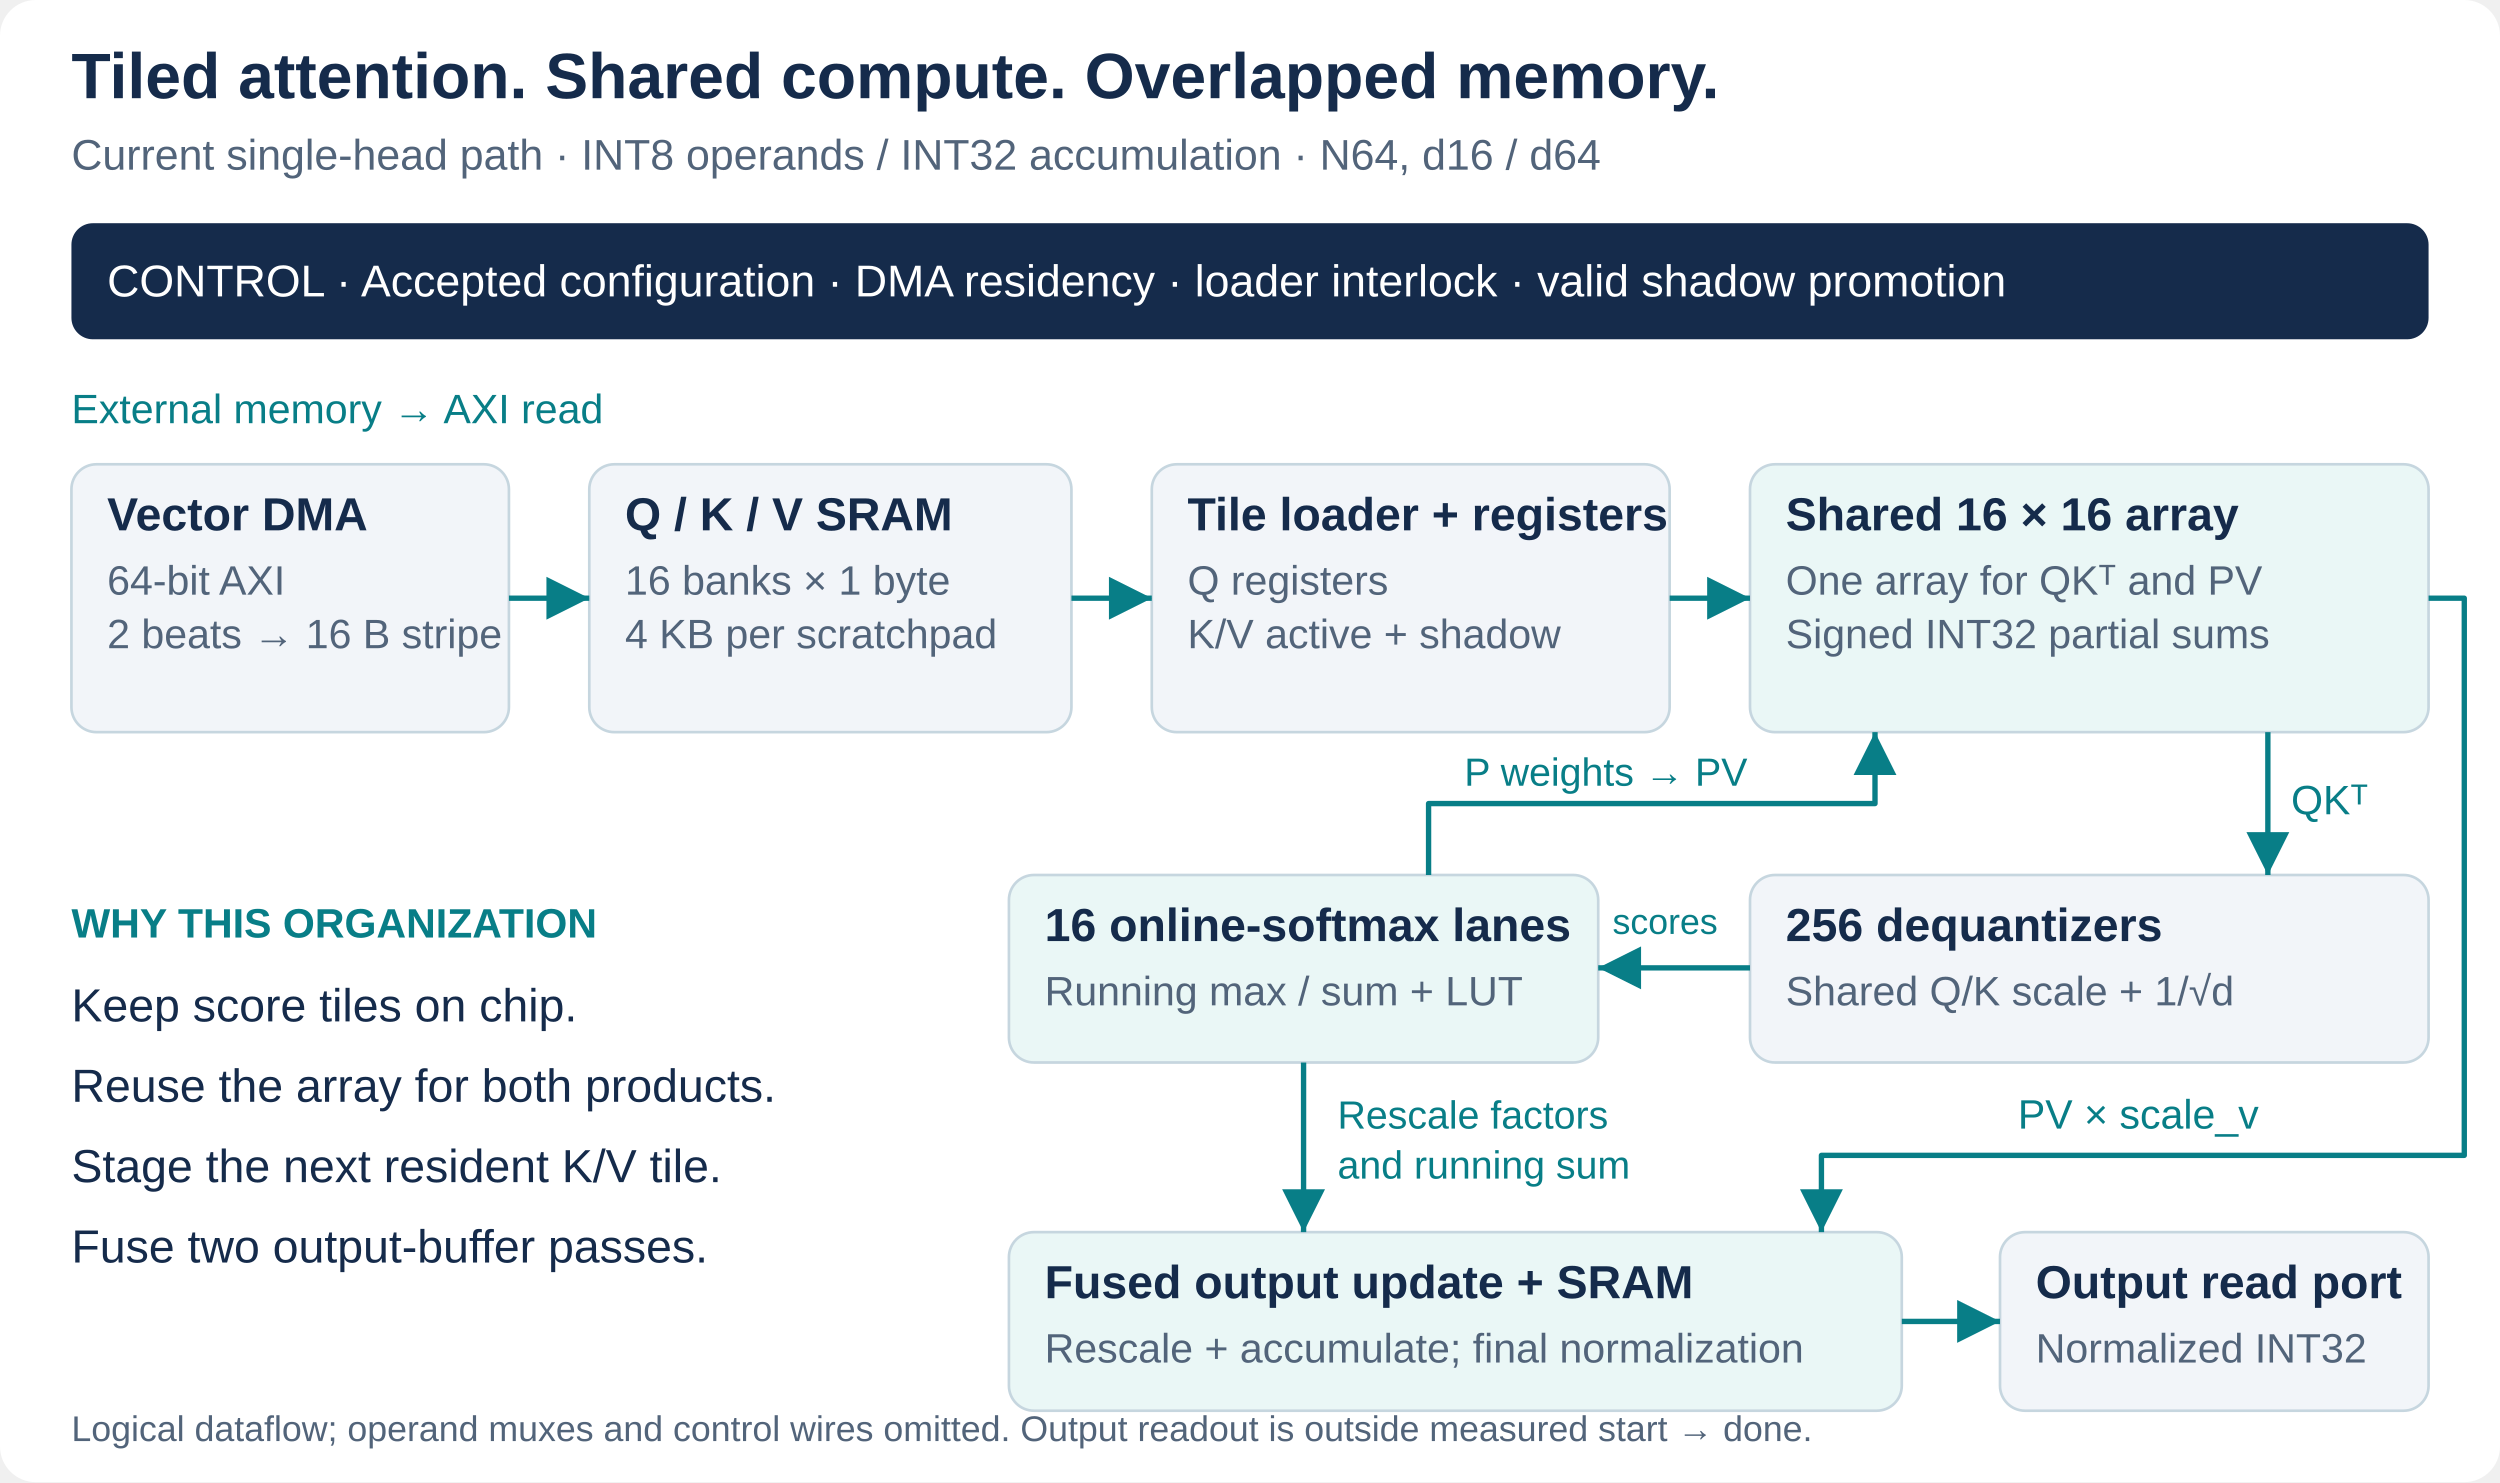
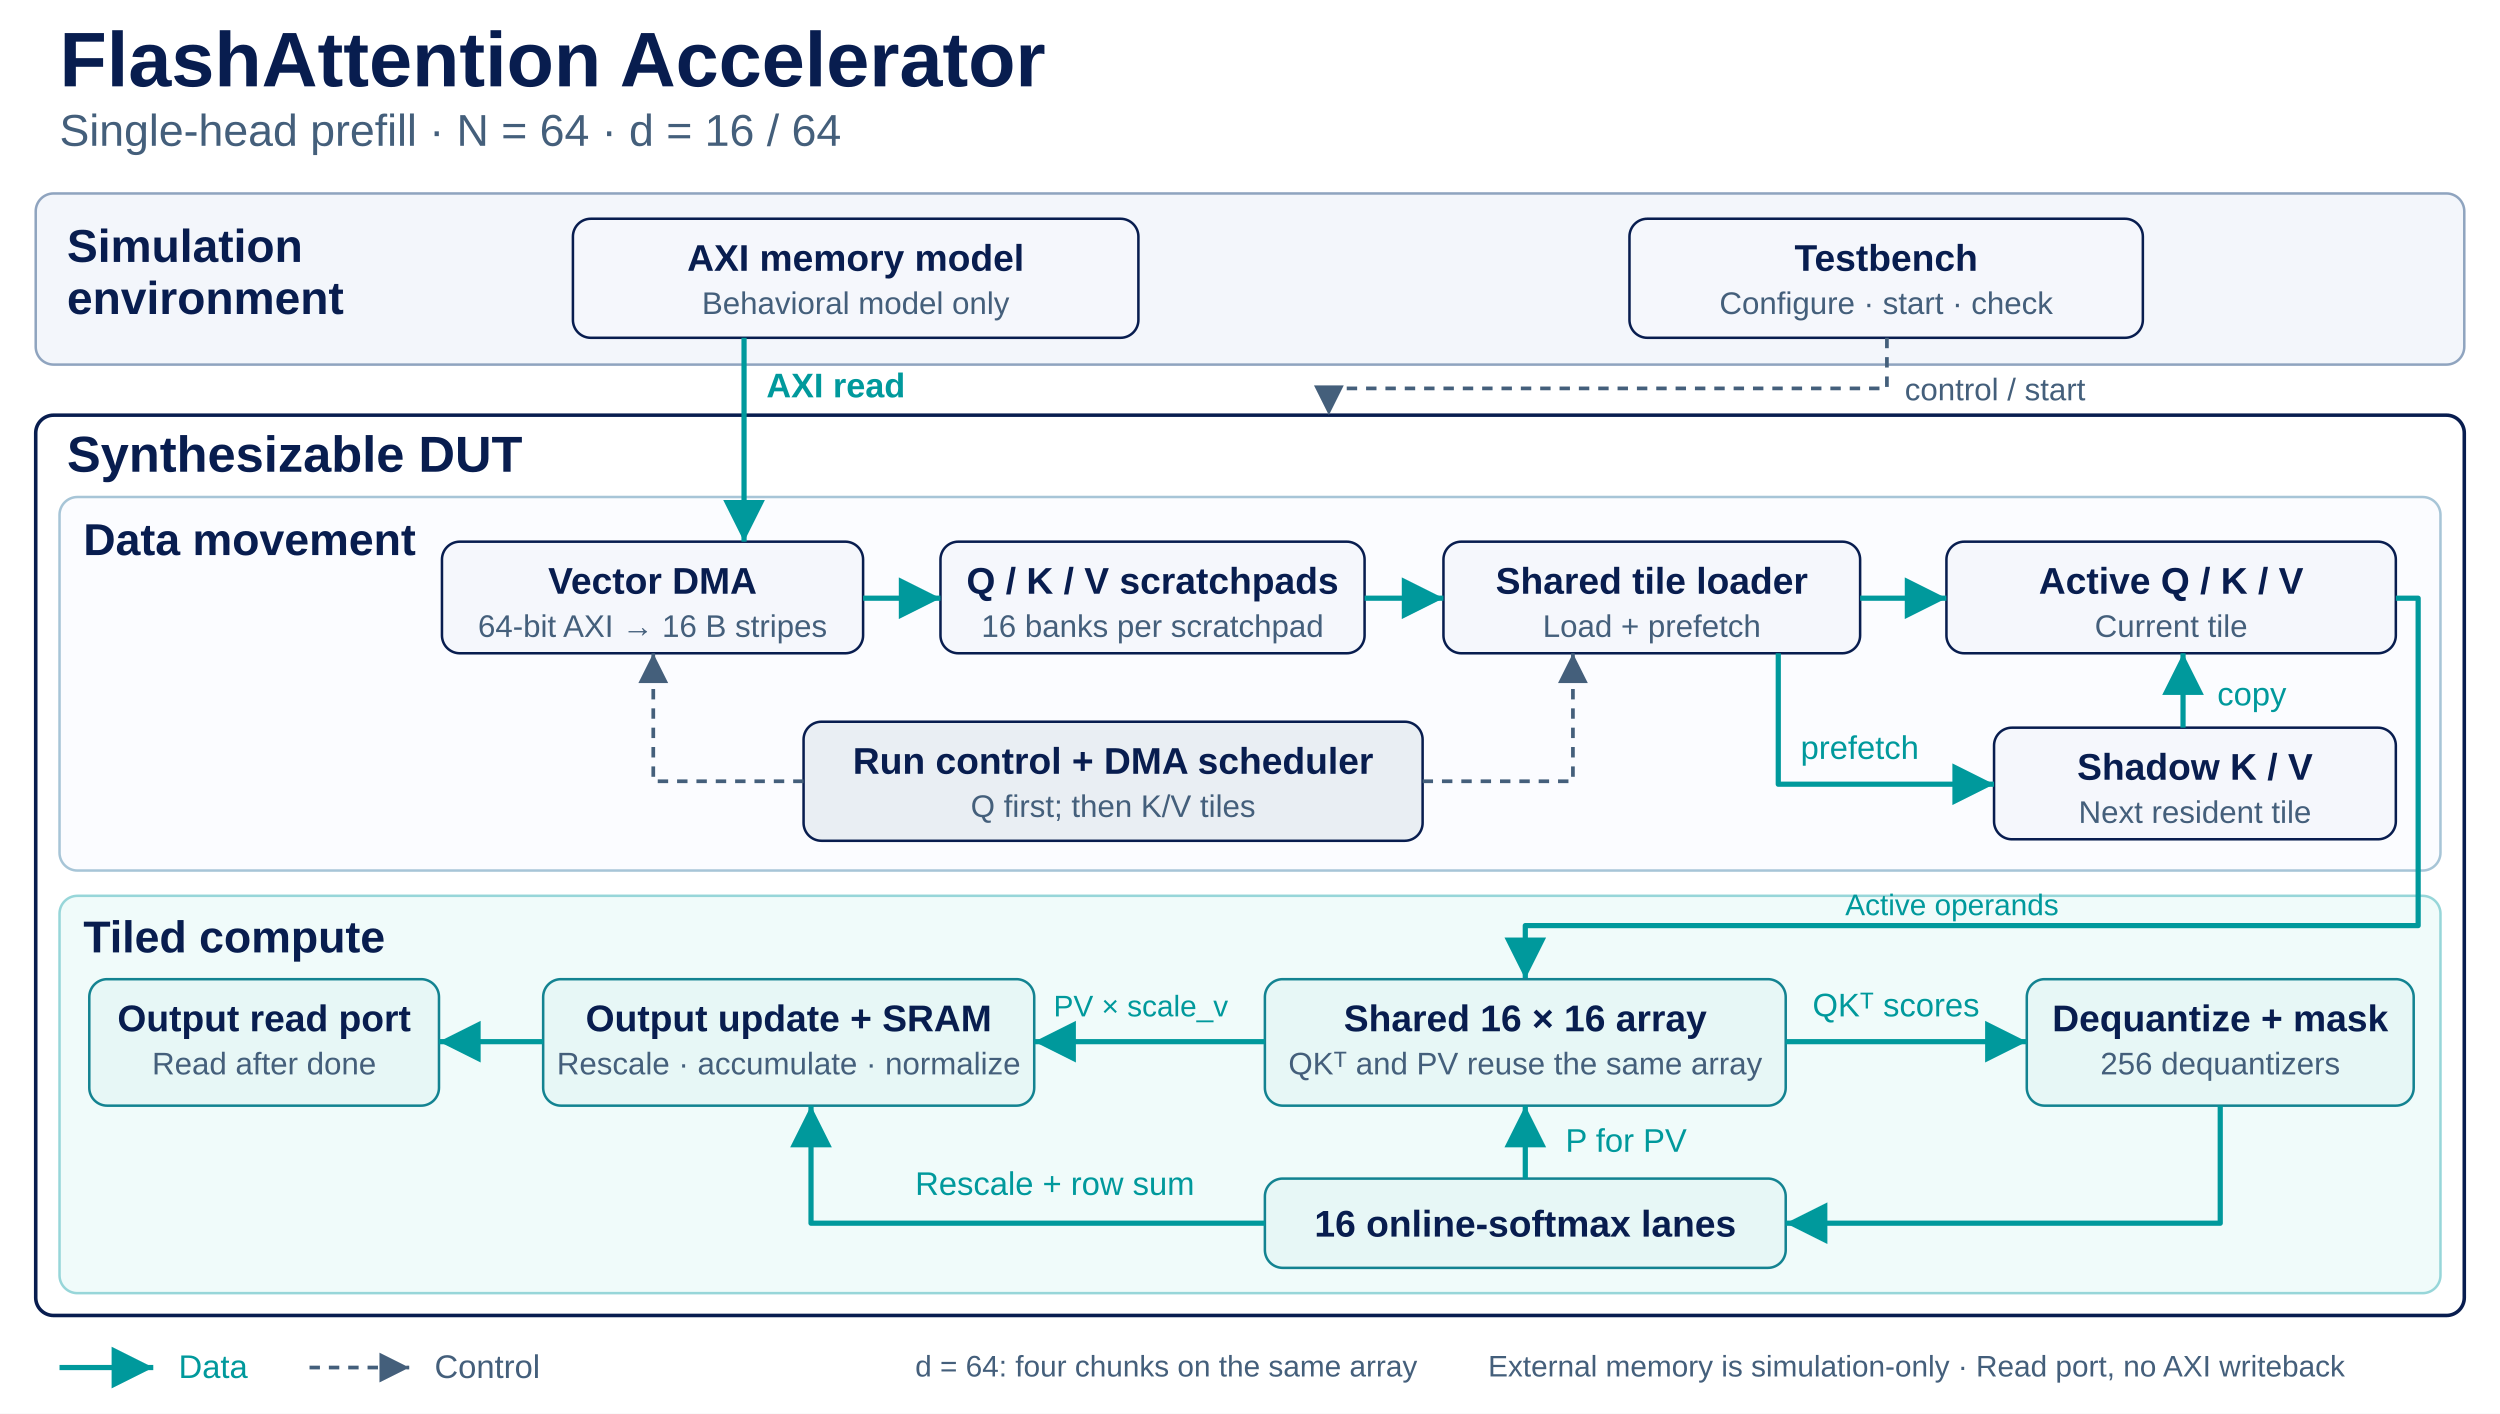
- <svg xmlns="http://www.w3.org/2000/svg" width="1400" height="830" viewBox="0 0 1400 830" role="img" aria-labelledby="title desc">
+ <svg xmlns="http://www.w3.org/2000/svg" width="1680" height="950" viewBox="0 0 1680 950" role="img" aria-labelledby="title desc">
  <defs>
-     <marker id="arrow" markerWidth="9" markerHeight="9" refX="8" refY="4" orient="auto">
-       <path d="M0 0 L8 4 L0 8 Z" fill="#087e87" />
+     <marker id="data-arrow" markerWidth="9" markerHeight="9" refX="8" refY="4" orient="auto">
+       <path d="M0 0 L8 4 L0 8 Z" fill="#00999c" />
+     </marker>
+     <marker id="control-arrow" markerWidth="9" markerHeight="9" refX="8" refY="4" orient="auto">
+       <path d="M0 0 L8 4 L0 8 Z" fill="#445f7b" />
    </marker>
  </defs>
-   <rect width="1400" height="830" rx="20" fill="#ffffff" />
-   <style>text {font-family:Arial,Helvetica,sans-serif;fill:#152b4b} .label {font-size:23px;fill:#52647a} .edge {fill:none;stroke:#087e87;stroke-width:3;marker-end:url(#arrow);stroke-linejoin:round}</style>
-   <text x="40" y="55" font-size="36" font-weight="bold" style="fill:#152b4b">Tiled attention. Shared compute. Overlapped memory.</text>
-   <text x="40" y="95" font-size="24" font-weight="normal" style="fill:#52647a">Current single-head path  ·  INT8 operands / INT32 accumulation  ·  N64, d16 / d64</text>
-   <rect x="40" y="125" width="1320" height="65" rx="12" fill="#152b4b" />
-   <text x="60" y="166" font-size="25" font-weight="normal" style="fill:#ffffff">CONTROL  ·  Accepted configuration  ·  DMA residency  ·  loader interlock  ·  valid shadow promotion</text>
-   <text x="40" y="237" font-size="23" font-weight="normal" style="fill:#087e87">External memory → AXI read</text>
-   <rect x="40" y="260" width="245" height="150" rx="14" fill="#f2f5f9" stroke="#c6d6df" stroke-width="1.5" />
-   <text x="60" y="297" font-size="26" font-weight="bold" style="fill:#152b4b">Vector DMA</text>
-   <text x="60" y="333" font-size="23" font-weight="normal" style="fill:#52647a">64-bit AXI</text>
-   <text x="60" y="363" font-size="23" font-weight="normal" style="fill:#52647a">2 beats → 16 B stripe</text>
-   <rect x="330" y="260" width="270" height="150" rx="14" fill="#f2f5f9" stroke="#c6d6df" stroke-width="1.5" />
-   <text x="350" y="297" font-size="26" font-weight="bold" style="fill:#152b4b">Q / K / V SRAM</text>
-   <text x="350" y="333" font-size="23" font-weight="normal" style="fill:#52647a">16 banks × 1 byte</text>
-   <text x="350" y="363" font-size="23" font-weight="normal" style="fill:#52647a">4 KB per scratchpad</text>
-   <rect x="645" y="260" width="290" height="150" rx="14" fill="#f2f5f9" stroke="#c6d6df" stroke-width="1.5" />
-   <text x="665" y="297" font-size="26" font-weight="bold" style="fill:#152b4b">Tile loader + registers</text>
-   <text x="665" y="333" font-size="23" font-weight="normal" style="fill:#52647a">Q registers</text>
-   <text x="665" y="363" font-size="23" font-weight="normal" style="fill:#52647a">K/V active + shadow</text>
-   <rect x="980" y="260" width="380" height="150" rx="14" fill="#eaf7f6" stroke="#c6d6df" stroke-width="1.5" />
-   <text x="1000" y="297" font-size="26" font-weight="bold" style="fill:#152b4b">Shared 16 × 16 array</text>
-   <text x="1000" y="333" font-size="23" font-weight="normal" style="fill:#52647a">One array for QKᵀ and PV</text>
-   <text x="1000" y="363" font-size="23" font-weight="normal" style="fill:#52647a">Signed INT32 partial sums</text>
-   <path class="edge" d="M285 335 H330" />
-   <path class="edge" d="M600 335 H645" />
-   <path class="edge" d="M935 335 H980" />
-   <rect x="980" y="490" width="380" height="105" rx="14" fill="#f2f5f9" stroke="#c6d6df" stroke-width="1.5" />
-   <text x="1000" y="527" font-size="26" font-weight="bold" style="fill:#152b4b">256 dequantizers</text>
-   <text x="1000" y="563" font-size="23" font-weight="normal" style="fill:#52647a">Shared Q/K scale + 1/√d</text>
-   <rect x="565" y="490" width="330" height="105" rx="14" fill="#eaf7f6" stroke="#c6d6df" stroke-width="1.5" />
-   <text x="585" y="527" font-size="26" font-weight="bold" style="fill:#152b4b">16 online-softmax lanes</text>
-   <text x="585" y="563" font-size="23" font-weight="normal" style="fill:#52647a">Running max / sum + LUT</text>
-   <path class="edge" d="M1270 410 V490" />
-   <text x="1283" y="456" font-size="23" font-weight="normal" style="fill:#087e87">QKᵀ</text>
-   <path class="edge" d="M980 542 H895" />
-   <text x="903" y="523" font-size="20" font-weight="normal" style="fill:#087e87">scores</text>
-   <path class="edge" d="M800 490 V450 H1050 V410" />
-   <text x="820" y="440" font-size="22" font-weight="normal" style="fill:#087e87">P weights → PV</text>
-   <rect x="565" y="690" width="500" height="100" rx="14" fill="#eaf7f6" stroke="#c6d6df" stroke-width="1.5" />
-   <text x="585" y="727" font-size="26" font-weight="bold" style="fill:#152b4b">Fused output update + SRAM</text>
-   <text x="585" y="763" font-size="23" font-weight="normal" style="fill:#52647a">Rescale + accumulate; final normalization</text>
-   <rect x="1120" y="690" width="240" height="100" rx="14" fill="#f2f5f9" stroke="#c6d6df" stroke-width="1.5" />
-   <text x="1140" y="727" font-size="26" font-weight="bold" style="fill:#152b4b">Output read port</text>
-   <text x="1140" y="763" font-size="23" font-weight="normal" style="fill:#52647a">Normalized INT32</text>
-   <path class="edge" d="M1065 740 H1120" />
-   <path class="edge" d="M730 595 V690" />
-   <text x="749" y="632" font-size="22" font-weight="normal" style="fill:#087e87">Rescale factors</text>
-   <text x="749" y="660" font-size="22" font-weight="normal" style="fill:#087e87">and running sum</text>
-   <path class="edge" d="M1360 335 H1380 V647 H1020 V690" />
-   <text x="1130" y="632" font-size="23" font-weight="normal" style="fill:#087e87">PV × scale_v</text>
-   <text x="40" y="525" font-size="23" font-weight="bold" style="fill:#087e87">WHY THIS ORGANIZATION</text>
-   <text x="40" y="572" font-size="26" font-weight="normal" style="fill:#152b4b">Keep score tiles on chip.</text>
-   <text x="40" y="617" font-size="26" font-weight="normal" style="fill:#152b4b">Reuse the array for both products.</text>
-   <text x="40" y="662" font-size="26" font-weight="normal" style="fill:#152b4b">Stage the next resident K/V tile.</text>
-   <text x="40" y="707" font-size="26" font-weight="normal" style="fill:#152b4b">Fuse two output-buffer passes.</text>
-   <text x="40" y="807" font-size="20" font-weight="normal" style="fill:#52647a">Logical dataflow; operand muxes and control wires omitted. Output readout is outside measured start → done.</text>
+   <rect width="1680" height="950" fill="white" />
+   <style>text {font-family:Arial,Helvetica,sans-serif;fill:#081d4f} .data {fill:none;stroke:#00999c;stroke-width:3.5;marker-end:url(#data-arrow);stroke-linejoin:round} .control {fill:none;stroke:#445f7b;stroke-width:2.5;stroke-dasharray:7 6;marker-end:url(#control-arrow);stroke-linejoin:round}</style>
+   <text x="40" y="58" font-size="52" font-weight="bold" style="fill:#081d4f">FlashAttention Accelerator</text>
+   <text x="40" y="98" font-size="30" font-weight="normal" style="fill:#445f7b">Single-head prefill · N = 64 · d = 16 / 64</text>
+   <rect x="24" y="130" width="1632" height="115" rx="12" fill="#f3f6fb" stroke="#8fa4bf" stroke-width="1.7" />
+   <text x="45" y="176" font-size="31" font-weight="bold" style="fill:#081d4f">Simulation</text>
+   <text x="45" y="211" font-size="31" font-weight="bold" style="fill:#081d4f">environment</text>
+   <rect x="385" y="147" width="380" height="80" rx="12" fill="#f5f7fc" stroke="#081d4f" stroke-width="1.7" />
+   <text x="575.0" y="182" text-anchor="middle" font-size="25" font-weight="bold" style="fill:#081d4f">AXI memory model</text>
+   <text x="575.0" y="211" text-anchor="middle" font-size="21" font-weight="normal" style="fill:#445f7b">Behavioral model only</text>
+   <rect x="1095" y="147" width="345" height="80" rx="12" fill="#f5f7fc" stroke="#081d4f" stroke-width="1.7" />
+   <text x="1267.5" y="182" text-anchor="middle" font-size="25" font-weight="bold" style="fill:#081d4f">Testbench</text>
+   <text x="1267.5" y="211" text-anchor="middle" font-size="21" font-weight="normal" style="fill:#445f7b">Configure · start · check</text>
+   <rect x="24" y="279" width="1632" height="605" rx="12" fill="#ffffff" stroke="#081d4f" stroke-width="2.4" />
+   <text x="45" y="317" font-size="34" font-weight="bold" style="fill:#081d4f">Synthesizable DUT</text>
+   <rect x="40" y="334" width="1600" height="251" rx="12" fill="#fbfcff" stroke="#a7c5d7" stroke-width="1.7" />
+   <text x="56" y="373" font-size="30" font-weight="bold" style="fill:#081d4f">Data movement</text>
+   <rect x="40" y="602" width="1600" height="267" rx="12" fill="#f0fbfa" stroke="#97d6d9" stroke-width="1.7" />
+   <text x="56" y="640" font-size="30" font-weight="bold" style="fill:#081d4f">Tiled compute</text>
+   <rect x="297" y="364" width="283" height="75" rx="12" fill="#f5f7fc" stroke="#081d4f" stroke-width="1.7" />
+   <text x="438.5" y="399" text-anchor="middle" font-size="25" font-weight="bold" style="fill:#081d4f">Vector DMA</text>
+   <text x="438.5" y="428" text-anchor="middle" font-size="21" font-weight="normal" style="fill:#445f7b">64-bit AXI → 16 B stripes</text>
+   <rect x="632" y="364" width="285" height="75" rx="12" fill="#f5f7fc" stroke="#081d4f" stroke-width="1.7" />
+   <text x="774.5" y="399" text-anchor="middle" font-size="25" font-weight="bold" style="fill:#081d4f">Q / K / V scratchpads</text>
+   <text x="774.5" y="428" text-anchor="middle" font-size="21" font-weight="normal" style="fill:#445f7b">16 banks per scratchpad</text>
+   <rect x="970" y="364" width="280" height="75" rx="12" fill="#f5f7fc" stroke="#081d4f" stroke-width="1.7" />
+   <text x="1110.0" y="399" text-anchor="middle" font-size="25" font-weight="bold" style="fill:#081d4f">Shared tile loader</text>
+   <text x="1110.0" y="428" text-anchor="middle" font-size="21" font-weight="normal" style="fill:#445f7b">Load + prefetch</text>
+   <rect x="1308" y="364" width="302" height="75" rx="12" fill="#f5f7fc" stroke="#081d4f" stroke-width="1.7" />
+   <text x="1459.0" y="399" text-anchor="middle" font-size="25" font-weight="bold" style="fill:#081d4f">Active Q / K / V</text>
+   <text x="1459.0" y="428" text-anchor="middle" font-size="21" font-weight="normal" style="fill:#445f7b">Current tile</text>
+   <rect x="1340" y="489" width="270" height="75" rx="12" fill="#f5f7fc" stroke="#081d4f" stroke-width="1.7" />
+   <text x="1475.0" y="524" text-anchor="middle" font-size="25" font-weight="bold" style="fill:#081d4f">Shadow K / V</text>
+   <text x="1475.0" y="553" text-anchor="middle" font-size="21" font-weight="normal" style="fill:#445f7b">Next resident tile</text>
+   <rect x="540" y="485" width="416" height="80" rx="12" fill="#e9eef3" stroke="#081d4f" stroke-width="1.7" />
+   <text x="748.0" y="520" text-anchor="middle" font-size="25" font-weight="bold" style="fill:#081d4f">Run control + DMA scheduler</text>
+   <text x="748.0" y="549" text-anchor="middle" font-size="21" font-weight="normal" style="fill:#445f7b">Q first; then K/V tiles</text>
+   <path class="data" d="M500 227 V364" />
+   <text x="515" y="267" font-size="23" font-weight="bold" style="fill:#00999c">AXI read</text>
+   <path class="control" d="M1268 227 V261 H893 V279" />
+   <text x="1280" y="269" font-size="21" font-weight="normal" style="fill:#445f7b">control / start</text>
+   <path class="data" d="M580 402 H632" />
+   <path class="data" d="M917 402 H970" />
+   <path class="data" d="M1250 402 H1308" />
+   <path class="data" d="M1195 439 V527 H1340" />
+   <text x="1210" y="510" font-size="22" font-weight="normal" style="fill:#00999c">prefetch</text>
+   <path class="data" d="M1467 489 V439" />
+   <text x="1490" y="474" font-size="22" font-weight="normal" style="fill:#00999c">copy</text>
+   <path class="control" d="M540 525 H439 V439" />
+   <path class="control" d="M956 525 H1057 V439" />
+   <path class="data" d="M1610 402 H1625 V622 H1025 V658" />
+   <text x="1240" y="615" font-size="20" font-weight="normal" style="fill:#00999c">Active operands</text>
+   <rect x="60" y="658" width="235" height="85" rx="12" fill="#e7f7f6" stroke="#138391" stroke-width="1.7" />
+   <text x="177.5" y="693" text-anchor="middle" font-size="25" font-weight="bold" style="fill:#081d4f">Output read port</text>
+   <text x="177.5" y="722" text-anchor="middle" font-size="21" font-weight="normal" style="fill:#445f7b">Read after done</text>
+   <rect x="365" y="658" width="330" height="85" rx="12" fill="#e7f7f6" stroke="#138391" stroke-width="1.7" />
+   <text x="530.0" y="693" text-anchor="middle" font-size="25" font-weight="bold" style="fill:#081d4f">Output update + SRAM</text>
+   <text x="530.0" y="722" text-anchor="middle" font-size="21" font-weight="normal" style="fill:#445f7b">Rescale · accumulate · normalize</text>
+   <rect x="850" y="658" width="350" height="85" rx="12" fill="#e7f7f6" stroke="#138391" stroke-width="1.7" />
+   <text x="1025.0" y="693" text-anchor="middle" font-size="25" font-weight="bold" style="fill:#081d4f">Shared 16 × 16 array</text>
+   <text x="1025.0" y="722" text-anchor="middle" font-size="21" font-weight="normal" style="fill:#445f7b">QKᵀ and PV reuse the same array</text>
+   <rect x="1362" y="658" width="260" height="85" rx="12" fill="#e7f7f6" stroke="#138391" stroke-width="1.7" />
+   <text x="1492.0" y="693" text-anchor="middle" font-size="25" font-weight="bold" style="fill:#081d4f">Dequantize + mask</text>
+   <text x="1492.0" y="722" text-anchor="middle" font-size="21" font-weight="normal" style="fill:#445f7b">256 dequantizers</text>
+   <rect x="850" y="792" width="350" height="60" rx="12" fill="#e7f7f6" stroke="#138391" stroke-width="1.7" />
+   <text x="1025.0" y="831.0" text-anchor="middle" font-size="25" font-weight="bold" style="fill:#081d4f">16 online-softmax lanes</text>
+   <path class="data" d="M365 700 H295" />
+   <path class="data" d="M850 700 H695" />
+   <text x="708" y="683" font-size="20" font-weight="normal" style="fill:#00999c">PV × scale_v</text>
+   <path class="data" d="M1200 700 H1362" />
+   <text x="1218" y="683" font-size="22" font-weight="normal" style="fill:#00999c">QKᵀ scores</text>
+   <path class="data" d="M1492 743 V822 H1200" />
+   <path class="data" d="M1025 792 V743" />
+   <text x="1052" y="774" font-size="22" font-weight="normal" style="fill:#00999c">P for PV</text>
+   <path class="data" d="M850 822 H545 V743" />
+   <text x="615" y="803" font-size="22" font-weight="normal" style="fill:#00999c">Rescale + row sum</text>
+   <path class="data" d="M40 919 H103" />
+   <text x="120" y="926" font-size="22" font-weight="normal" style="fill:#00999c">Data</text>
+   <path class="control" d="M208 919 H275" />
+   <text x="292" y="926" font-size="22" font-weight="normal" style="fill:#445f7b">Control</text>
+   <text x="615" y="925" font-size="20" font-weight="normal" style="fill:#445f7b">d = 64: four chunks on the same array</text>
+   <text x="1000" y="925" font-size="20" font-weight="normal" style="fill:#445f7b">External memory is simulation-only · Read port, no AXI writeback</text>
</svg>
